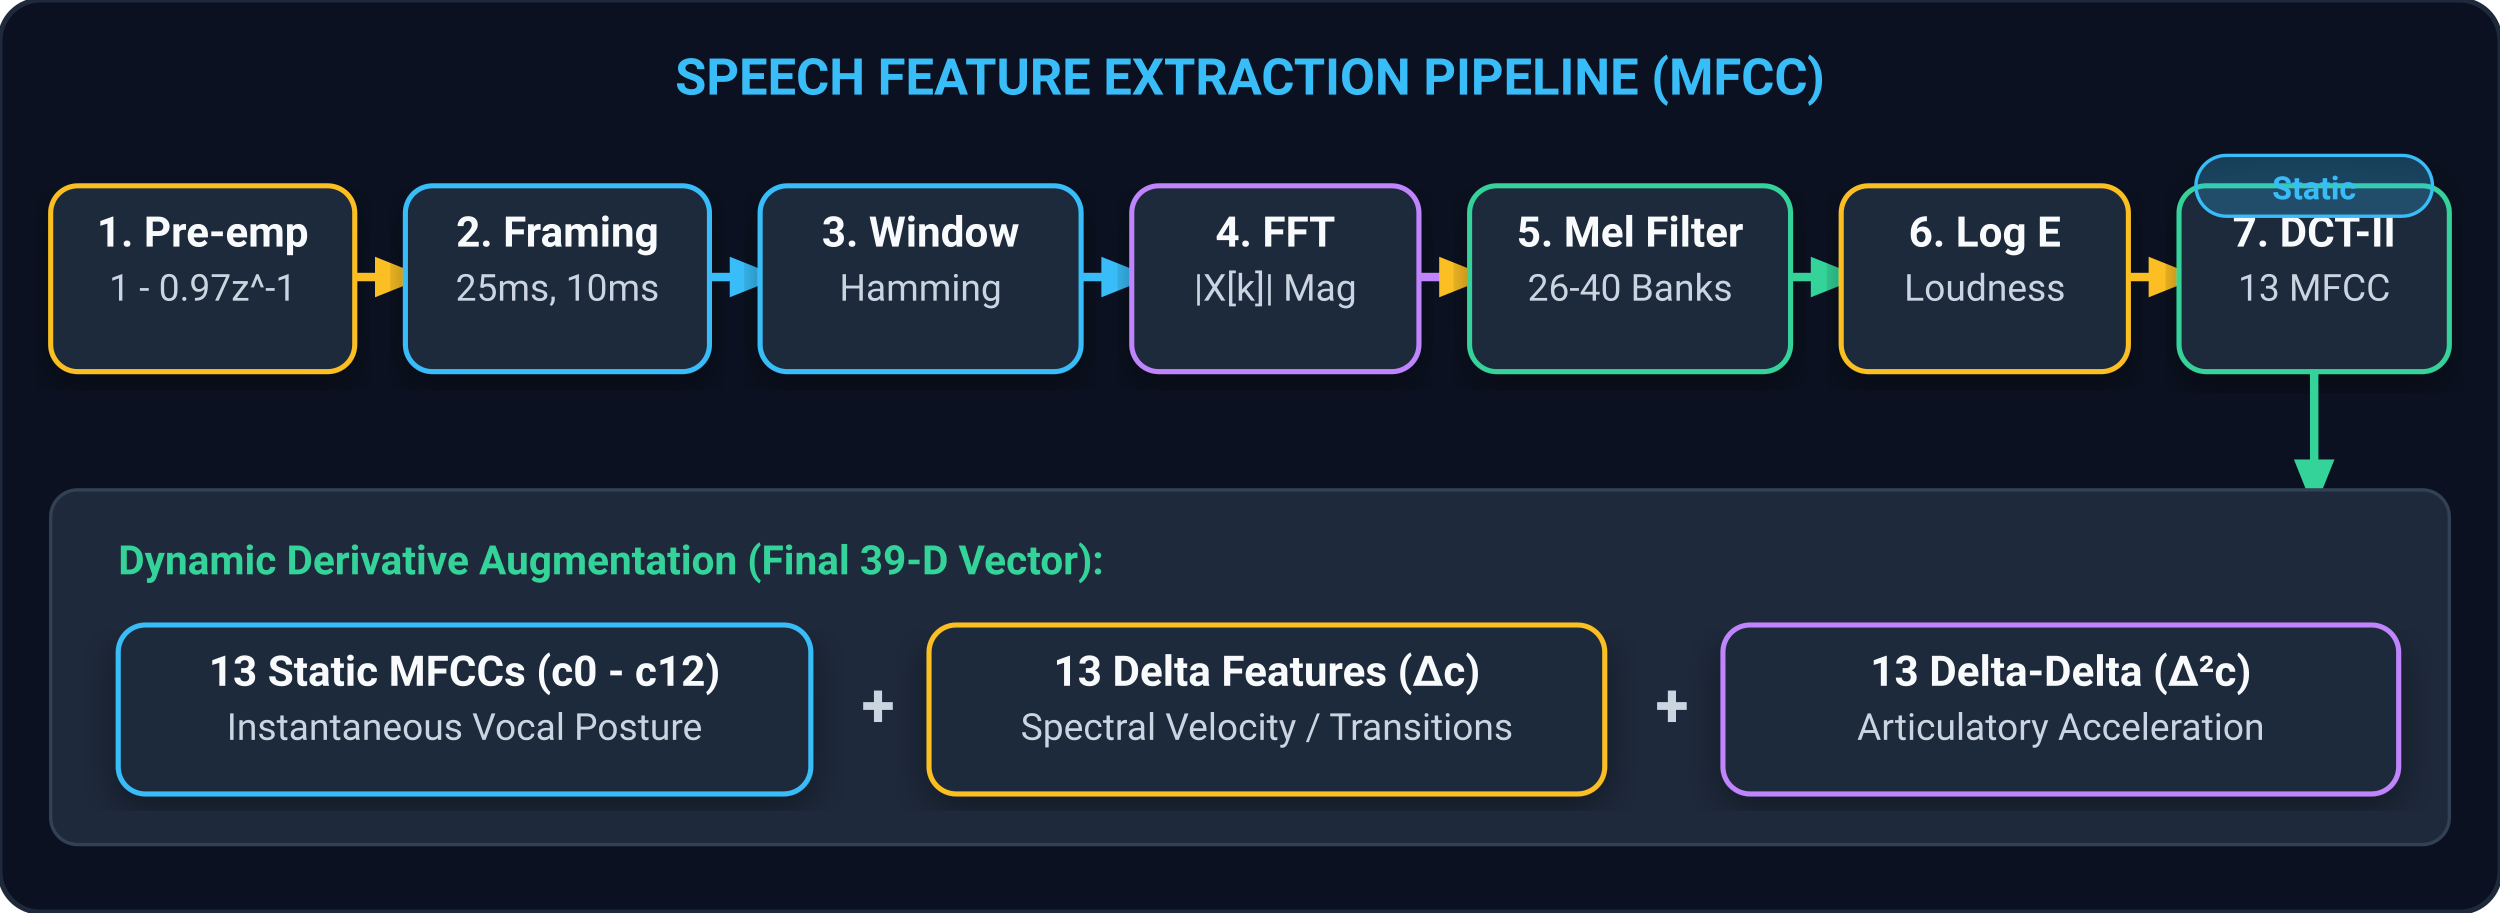
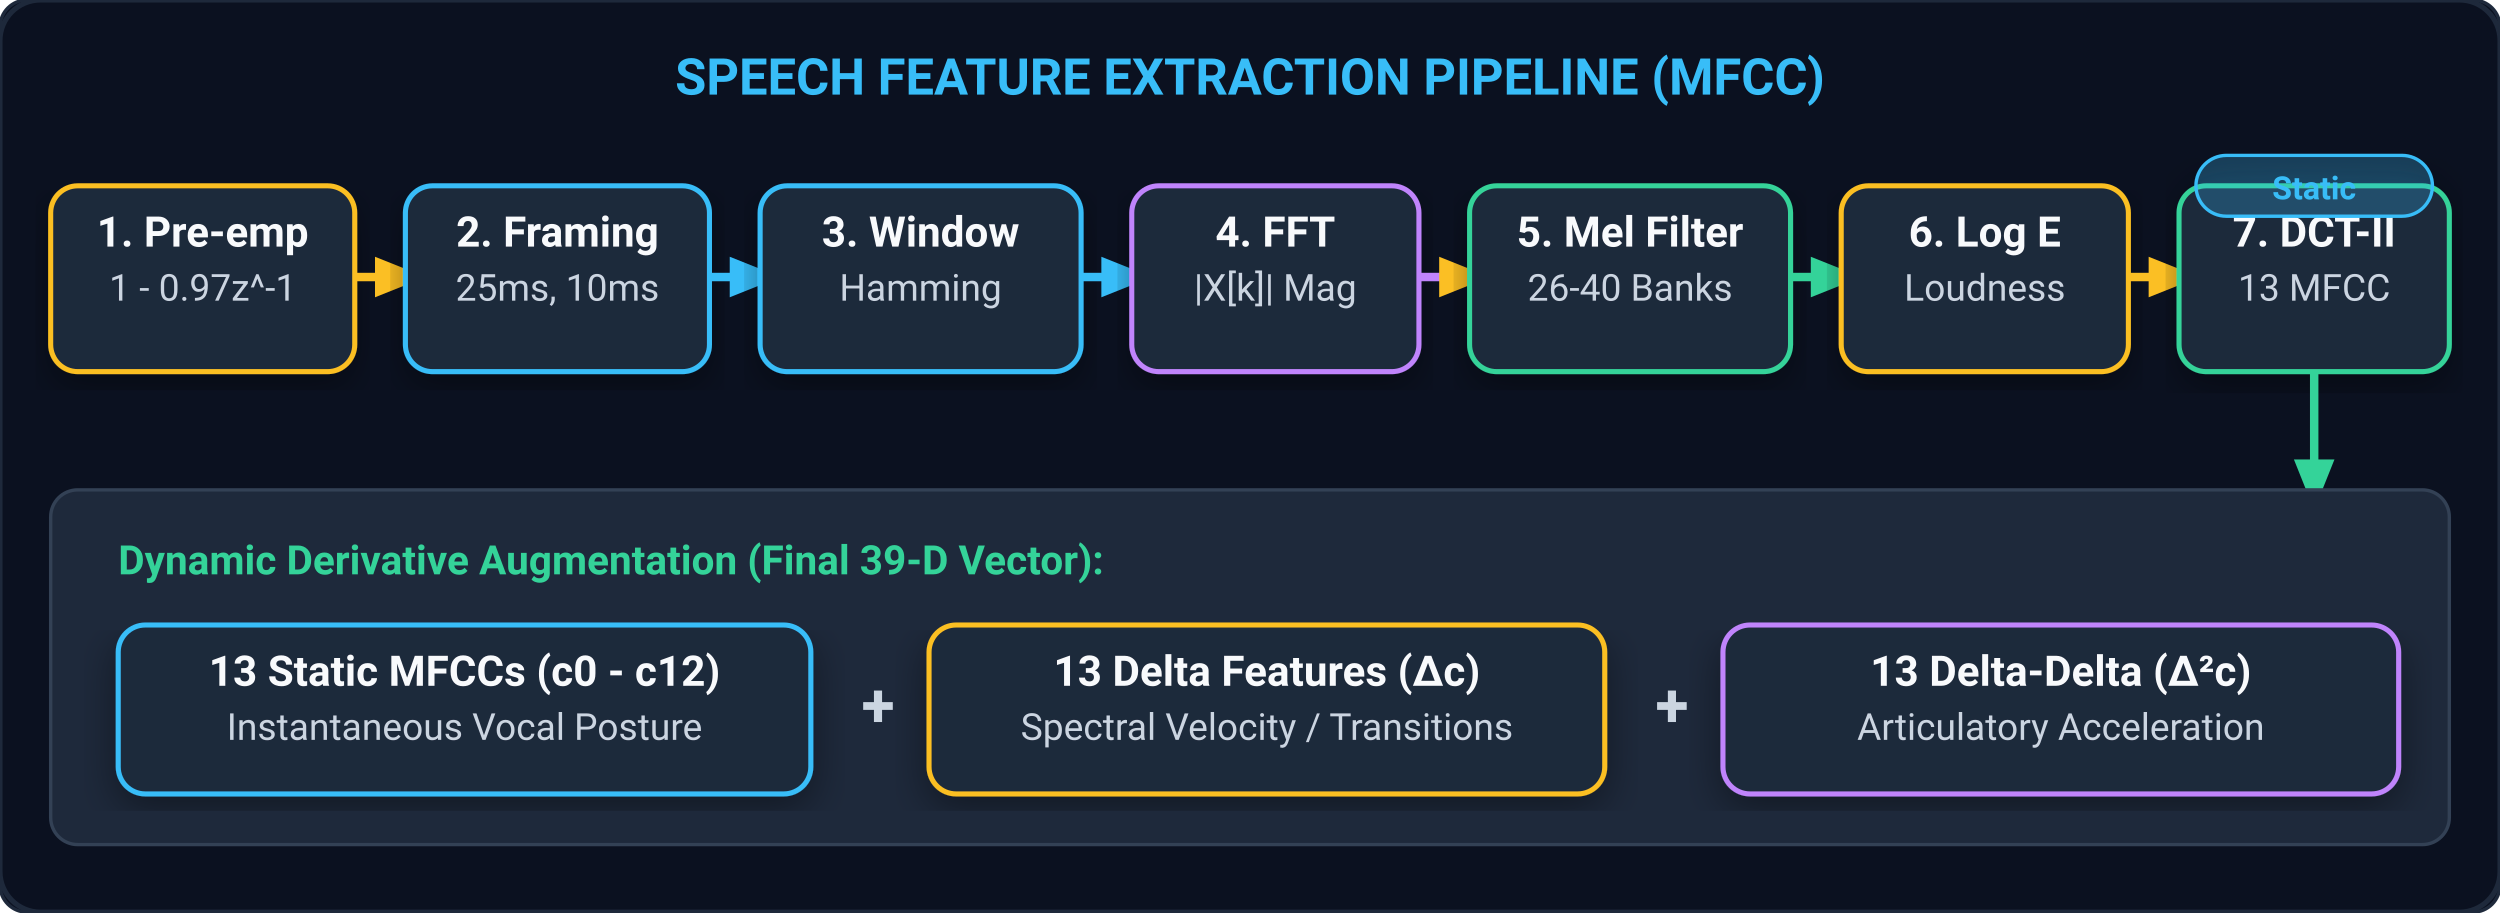
- <svg xmlns="http://www.w3.org/2000/svg" viewBox="0 0 740 270" width="100%" height="270" class="flowchart-svg" style="max-width: 740px; min-width: 580px; height: auto; display: block; margin: 0 auto; font-family: -apple-system, BlinkMacSystemFont, 'Segoe UI', Roboto, Helvetica, Arial, sans-serif;">
+ <svg xmlns="http://www.w3.org/2000/svg" viewBox="0 0 740 270" width="100%" height="auto" class="flowchart-svg" style="max-width: 740px; width: 100%; height: auto; display: block; margin: 0 auto; font-family: -apple-system, BlinkMacSystemFont, 'Segoe UI', Roboto, Helvetica, Arial, sans-serif;">
+   <rect width="100%" height="100%" fill="#0b1120" rx="8" stroke="#1e293b" stroke-width="1" />
  <defs>
    <linearGradient id="gradCard" x1="0%" y1="0%" x2="100%" y2="100%">
      <stop offset="0%" stop-color="#1e293b" />
      <stop offset="100%" stop-color="#0f172a" />
    </linearGradient>
    <linearGradient id="gradCyan" x1="0%" y1="0%" x2="100%" y2="100%">
      <stop offset="0%" stop-color="#38bdf8" />
      <stop offset="100%" stop-color="#0284c7" />
    </linearGradient>
    <linearGradient id="gradEmerald" x1="0%" y1="0%" x2="100%" y2="100%">
      <stop offset="0%" stop-color="#34d399" />
      <stop offset="100%" stop-color="#059669" />
    </linearGradient>
    <linearGradient id="gradAmber" x1="0%" y1="0%" x2="100%" y2="100%">
      <stop offset="0%" stop-color="#fbbf24" />
      <stop offset="100%" stop-color="#d97706" />
    </linearGradient>
    <linearGradient id="gradPurple" x1="0%" y1="0%" x2="100%" y2="100%">
      <stop offset="0%" stop-color="#c084fc" />
      <stop offset="100%" stop-color="#9333ea" />
    </linearGradient>
    <linearGradient id="gradRose" x1="0%" y1="0%" x2="100%" y2="100%">
      <stop offset="0%" stop-color="#fb7185" />
      <stop offset="100%" stop-color="#e11d48" />
    </linearGradient>
    <filter id="shadow" x="-5%" y="-5%" width="110%" height="115%">
      <feDropShadow dx="0" dy="4" stdDeviation="6" flood-color="#000000" flood-opacity="0.4" />
    </filter>
    <marker id="arrCyan" viewBox="0 0 10 10" refX="6" refY="5" markerWidth="6" markerHeight="6" orient="auto-start-reverse">
      <path d="M 0 1 L 10 5 L 0 9 z" fill="#38bdf8" />
    </marker>
    <marker id="arrEmerald" viewBox="0 0 10 10" refX="6" refY="5" markerWidth="6" markerHeight="6" orient="auto-start-reverse">
      <path d="M 0 1 L 10 5 L 0 9 z" fill="#34d399" />
    </marker>
    <marker id="arrAmber" viewBox="0 0 10 10" refX="6" refY="5" markerWidth="6" markerHeight="6" orient="auto-start-reverse">
      <path d="M 0 1 L 10 5 L 0 9 z" fill="#fbbf24" />
    </marker>
  </defs>
  <rect width="740" height="270" rx="12" fill="#0b1120" stroke="#1e293b" stroke-width="1.5" />
  <text x="370" y="28" font-size="15" font-weight="bold" fill="#38bdf8" text-anchor="middle">SPEECH FEATURE EXTRACTION PIPELINE (MFCC)</text>
  <g filter="url(#shadow)">
    <rect x="15" y="55" width="90" height="55" rx="8" fill="#1e293b" stroke="#fbbf24" stroke-width="1.5" />
    <text x="60.0" y="73" font-size="12.5" font-weight="700" fill="#f8fafc" text-anchor="middle">1. Pre-emp</text>
    <text font-size="11" fill="#cbd5e1" text-anchor="middle">
      <tspan x="60.0" y="89">1 - 0.97z^-1</tspan>
    </text>
  </g>
  <line x1="105" y1="82" x2="120" y2="82" stroke="#fbbf24" stroke-width="2.5" marker-end="url(#arrAmber)" />
  <g filter="url(#shadow)">
    <rect x="120" y="55" width="90" height="55" rx="8" fill="#1e293b" stroke="#38bdf8" stroke-width="1.5" />
    <text x="165.0" y="73" font-size="12.5" font-weight="700" fill="#f8fafc" text-anchor="middle">2. Framing</text>
    <text font-size="11" fill="#cbd5e1" text-anchor="middle">
      <tspan x="165.0" y="89">25ms, 10ms</tspan>
    </text>
  </g>
  <line x1="210" y1="82" x2="225" y2="82" stroke="#38bdf8" stroke-width="2.5" marker-end="url(#arrCyan)" />
  <g filter="url(#shadow)">
    <rect x="225" y="55" width="95" height="55" rx="8" fill="#1e293b" stroke="#38bdf8" stroke-width="1.5" />
    <text x="272.5" y="73" font-size="12.5" font-weight="700" fill="#f8fafc" text-anchor="middle">3. Window</text>
    <text font-size="11" fill="#cbd5e1" text-anchor="middle">
      <tspan x="272.5" y="89">Hamming</tspan>
    </text>
  </g>
  <line x1="320" y1="82" x2="335" y2="82" stroke="#38bdf8" stroke-width="2.5" marker-end="url(#arrCyan)" />
  <g filter="url(#shadow)">
    <rect x="335" y="55" width="85" height="55" rx="8" fill="#1e293b" stroke="#c084fc" stroke-width="1.5" />
    <text x="377.5" y="73" font-size="12.5" font-weight="700" fill="#f8fafc" text-anchor="middle">4. FFT</text>
    <text font-size="11" fill="#cbd5e1" text-anchor="middle">
      <tspan x="377.5" y="89">|X[k]| Mag</tspan>
    </text>
  </g>
  <line x1="420" y1="82" x2="435" y2="82" stroke="#c084fc" stroke-width="2.5" marker-end="url(#arrAmber)" />
  <g filter="url(#shadow)">
    <rect x="435" y="55" width="95" height="55" rx="8" fill="#1e293b" stroke="#34d399" stroke-width="1.5" />
    <text x="482.5" y="73" font-size="12.5" font-weight="700" fill="#f8fafc" text-anchor="middle">5. Mel Filter</text>
    <text font-size="11" fill="#cbd5e1" text-anchor="middle">
      <tspan x="482.5" y="89">26-40 Banks</tspan>
    </text>
  </g>
  <line x1="530" y1="82" x2="545" y2="82" stroke="#34d399" stroke-width="2.5" marker-end="url(#arrEmerald)" />
  <g filter="url(#shadow)">
    <rect x="545" y="55" width="85" height="55" rx="8" fill="#1e293b" stroke="#fbbf24" stroke-width="1.5" />
    <text x="587.5" y="73" font-size="12.5" font-weight="700" fill="#f8fafc" text-anchor="middle">6. Log E</text>
    <text font-size="11" fill="#cbd5e1" text-anchor="middle">
      <tspan x="587.5" y="89">Loudness</tspan>
    </text>
  </g>
  <line x1="630" y1="82" x2="645" y2="82" stroke="#fbbf24" stroke-width="2.5" marker-end="url(#arrAmber)" />
  <g filter="url(#shadow)">
    <rect x="645" y="55" width="80" height="55" rx="8" fill="#1e293b" stroke="#34d399" stroke-width="1.5" />
    <text x="685.0" y="73" font-size="12.5" font-weight="700" fill="#f8fafc" text-anchor="middle">7. DCT-II</text>
    <text font-size="11" fill="#cbd5e1" text-anchor="middle">
      <tspan x="685.0" y="89">13 MFCC</tspan>
    </text>
    <rect x="650" y="46" width="70" height="18" rx="9" fill="#38bdf8" fill-opacity="0.25" stroke="#38bdf8" stroke-width="1" />
    <text x="685" y="59" font-size="9.5" font-weight="700" fill="#38bdf8" text-anchor="middle">Static</text>
  </g>
  <line x1="685" y1="110" x2="685" y2="145" stroke="#34d399" stroke-width="2.5" marker-end="url(#arrEmerald)" />
  <rect x="15" y="145" width="710" height="105" rx="8" fill="#1e293b" stroke="#334155" />
  <text x="35" y="170" font-size="12" font-weight="bold" fill="#34d399">Dynamic Derivative Augmentation (Final 39-D Vector):</text>
  <g filter="url(#shadow)">
    <rect x="35" y="185" width="205" height="50" rx="8" fill="#1e293b" stroke="#38bdf8" stroke-width="1.5" />
    <text x="137.5" y="203" font-size="12.5" font-weight="700" fill="#f8fafc" text-anchor="middle">13 Static MFCCs (c0 - c12)</text>
    <text font-size="11" fill="#cbd5e1" text-anchor="middle">
      <tspan x="137.5" y="219">Instantaneous Vocal Posture</tspan>
    </text>
  </g>
  <text x="255" y="215" font-size="18" fill="#cbd5e1" font-weight="bold">+</text>
  <g filter="url(#shadow)">
    <rect x="275" y="185" width="200" height="50" rx="8" fill="#1e293b" stroke="#fbbf24" stroke-width="1.5" />
    <text x="375.0" y="203" font-size="12.5" font-weight="700" fill="#f8fafc" text-anchor="middle">13 Delta Features (Δc)</text>
    <text font-size="11" fill="#cbd5e1" text-anchor="middle">
      <tspan x="375.0" y="219">Spectral Velocity / Transitions</tspan>
    </text>
  </g>
  <text x="490" y="215" font-size="18" fill="#cbd5e1" font-weight="bold">+</text>
  <g filter="url(#shadow)">
    <rect x="510" y="185" width="200" height="50" rx="8" fill="#1e293b" stroke="#c084fc" stroke-width="1.5" />
    <text x="610.0" y="203" font-size="12.5" font-weight="700" fill="#f8fafc" text-anchor="middle">13 Delta-Delta (Δ²c)</text>
    <text font-size="11" fill="#cbd5e1" text-anchor="middle">
      <tspan x="610.0" y="219">Articulatory Acceleration</tspan>
    </text>
  </g>
</svg>
